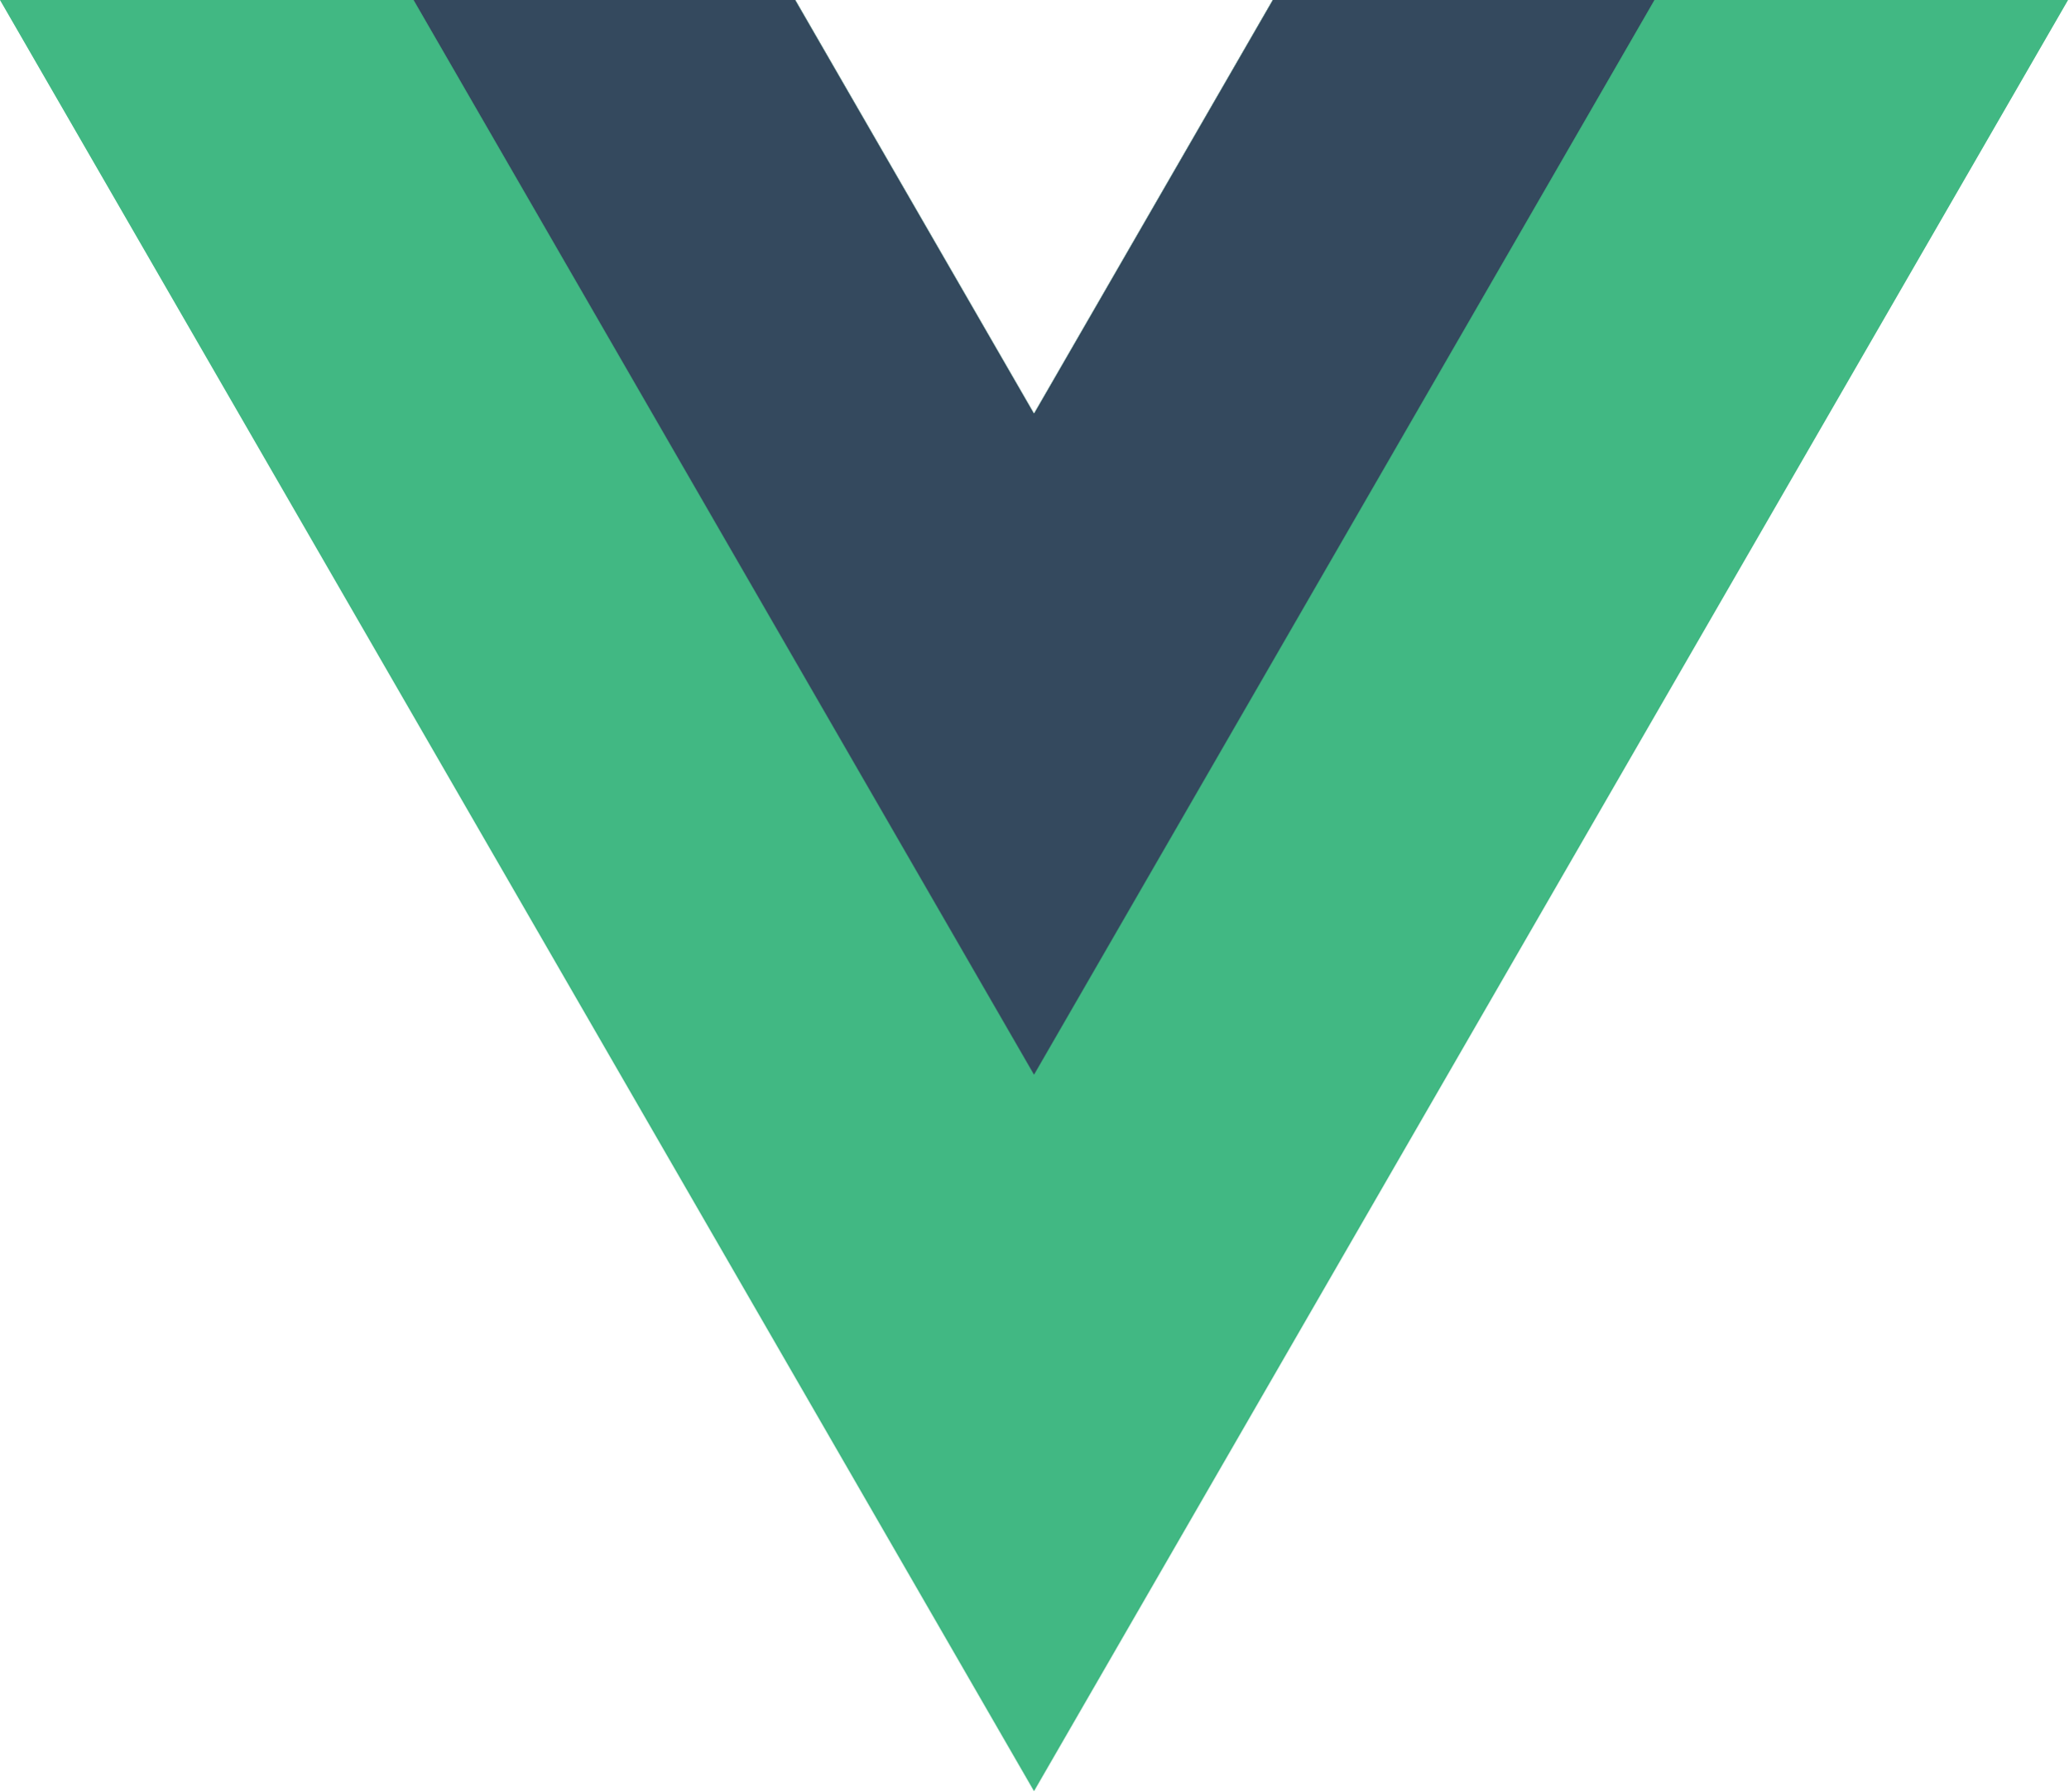
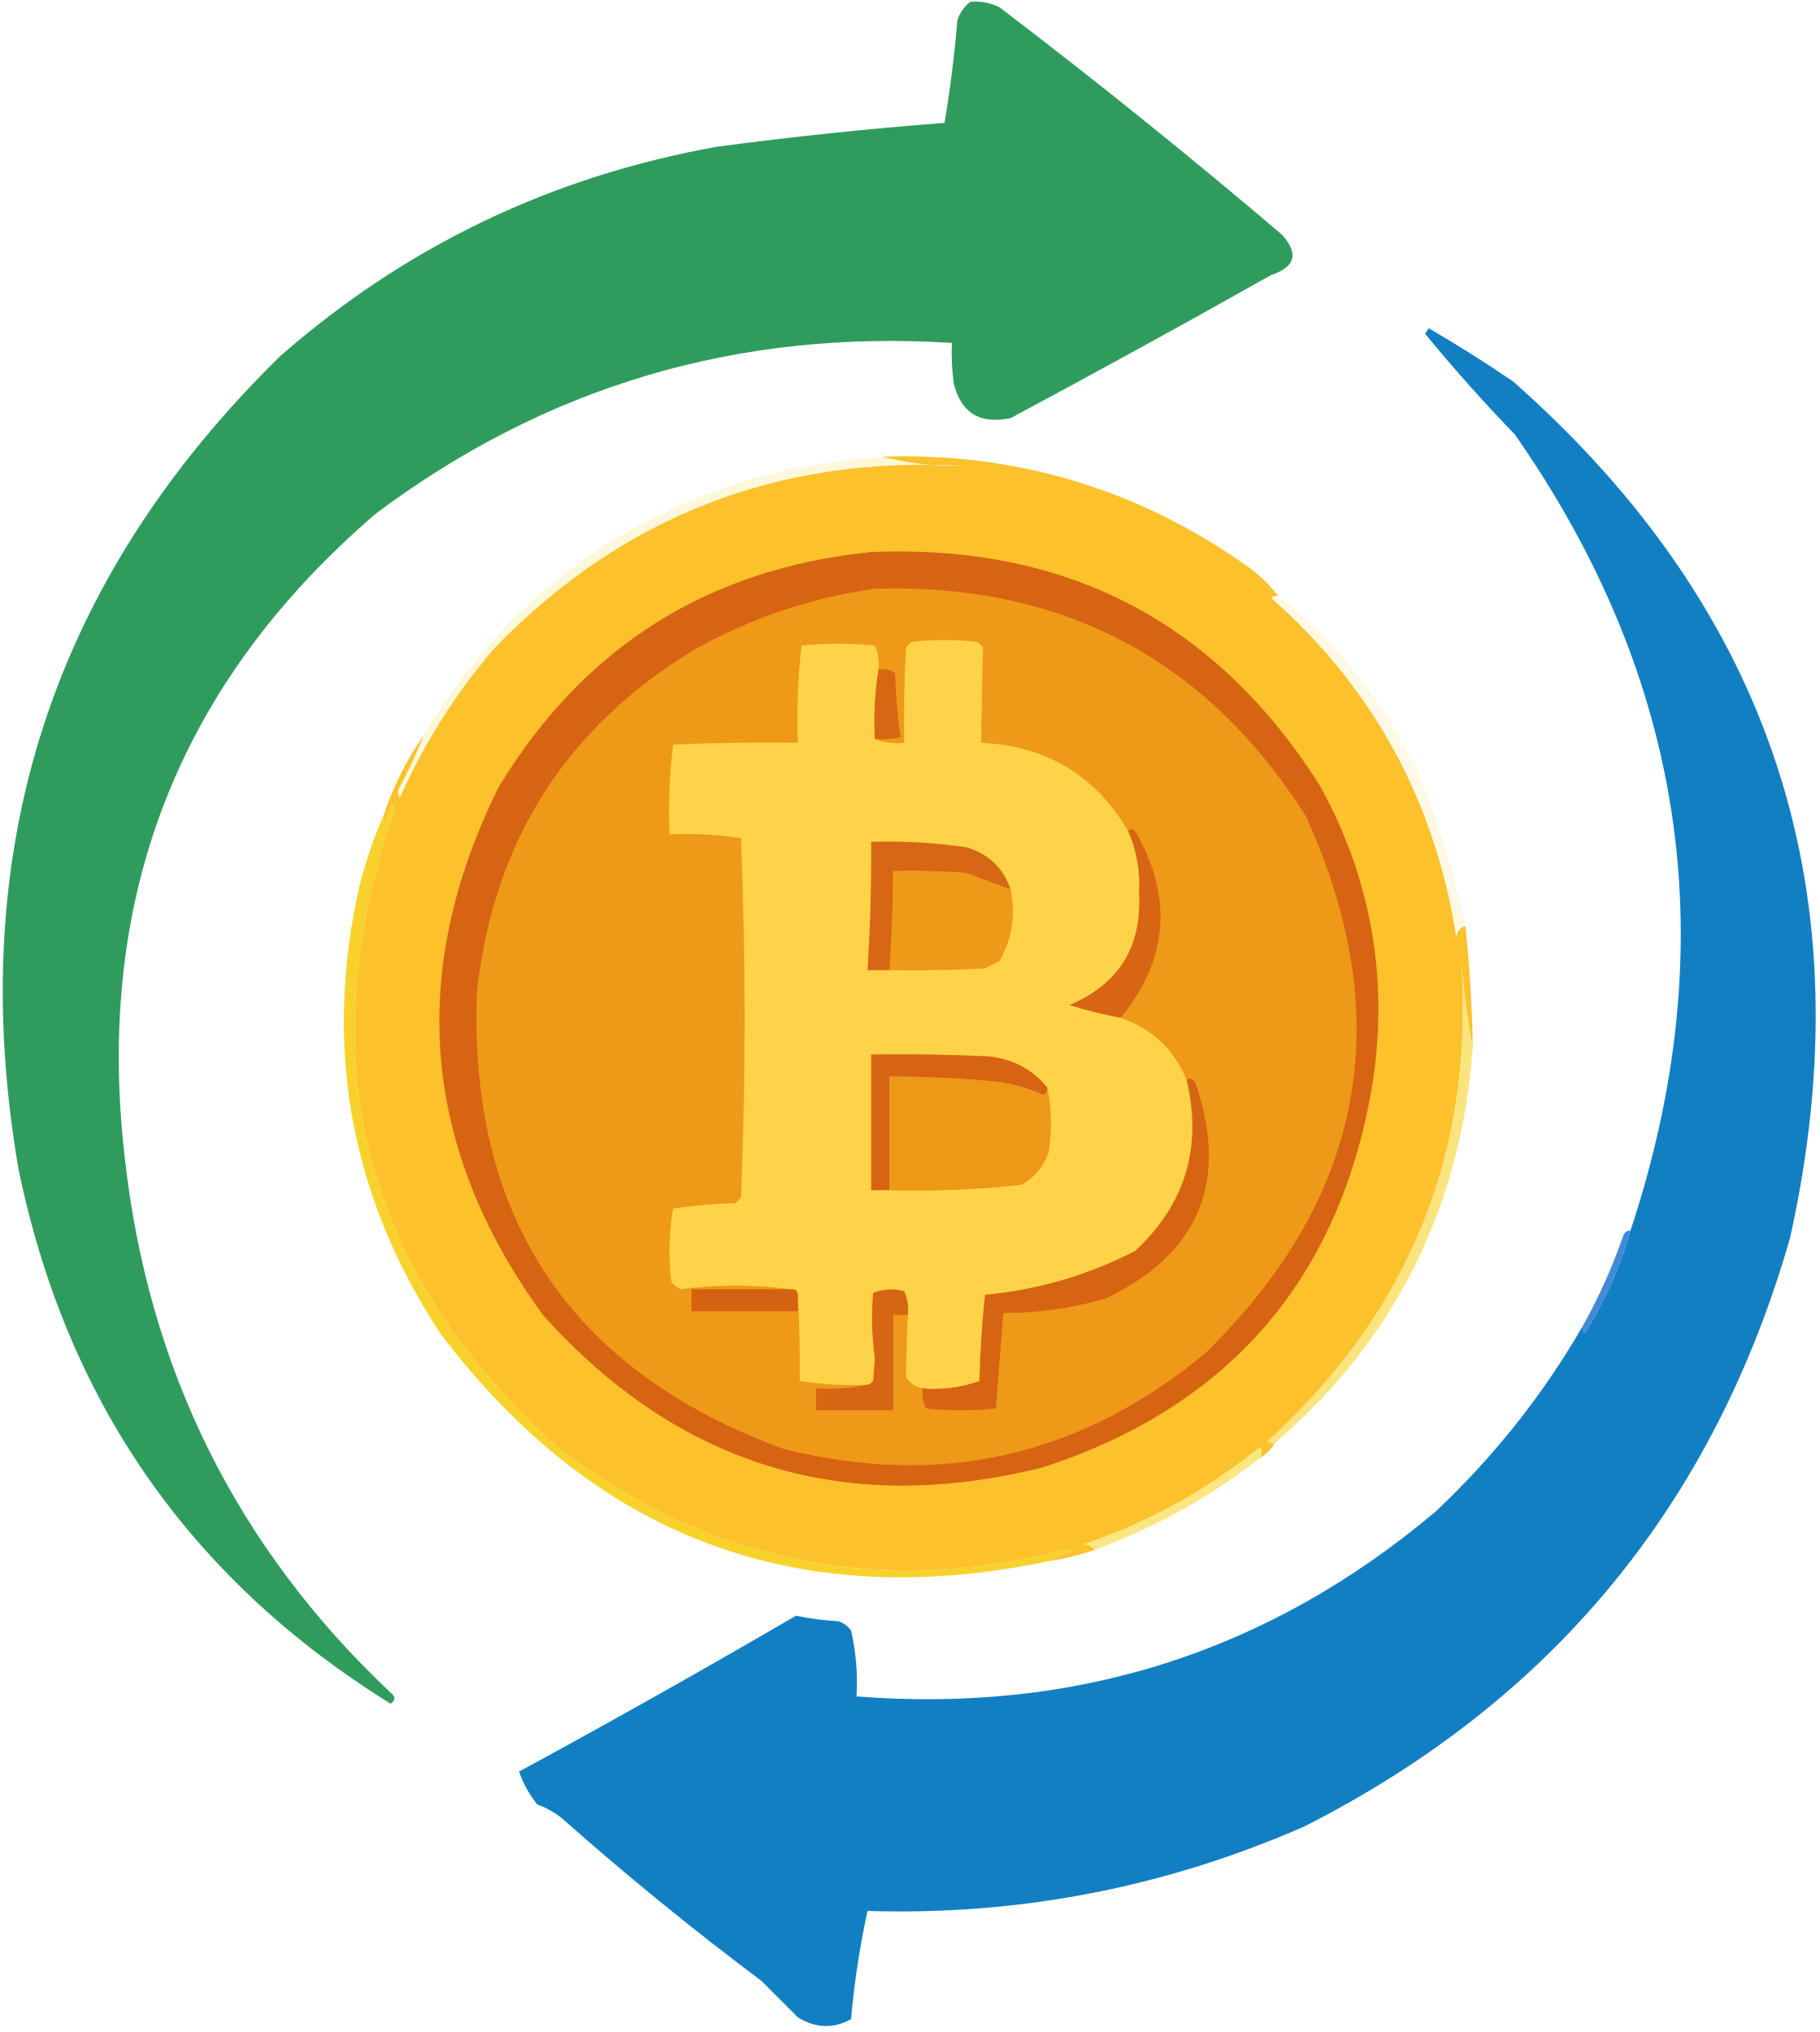
- <svg xmlns="http://www.w3.org/2000/svg" viewBox="0 0 261.76 226.69">
-   <path d="M161.096.001l-30.225 52.351L100.647.001H-.005l130.877 226.688L261.749.001z" fill="#41b883" />
-   <path d="M161.096.001l-30.225 52.351L100.647.001H52.346l78.526 136.01L209.398.001z" fill="#34495e" />
+ <svg xmlns="http://www.w3.org/2000/svg" version="1.1" width="496px" height="554px" style="shape-rendering:geometricPrecision; text-rendering:geometricPrecision; image-rendering:optimizeQuality; fill-rule:evenodd; clip-rule:evenodd">
+   <g>
+     <path style="opacity:1" fill="#2f9c5d" d="M 264.5,0.5 C 267.32,0.248 269.986,0.748 272.5,2C 298.715,21.947 324.382,42.613 349.5,64C 354.131,69.14 353.131,72.806 346.5,75C 322.962,88.268 299.295,101.268 275.5,114C 267.137,115.746 261.97,112.579 260,104.5C 259.501,100.848 259.335,97.182 259.5,93.5C 201.234,89.763 148.901,105.263 102.5,140C 48.654,186.177 25.82,244.677 34,315.5C 40.39,373.278 64.556,421.945 106.5,461.5C 107.833,462.5 107.833,463.5 106.5,464.5C 51.813,430.597 17.98,381.93 5,318.5C -9.8,231.908 14.033,158.075 76.5,97C 110.726,67.057 150.392,48.057 195.5,40C 216.149,37.246 236.816,35.08 257.5,33.5C 259.047,24.229 260.214,14.896 261,5.5C 261.697,3.416 262.864,1.749 264.5,0.5 Z" />
+   </g>
+   <g>
+     <path style="opacity:0.18" fill="#f8d02b" d="M 240.5,124.5 C 247.432,126.304 254.765,127.137 262.5,127C 212.291,124.207 169.791,140.707 135,176.5C 124.358,188.83 115.692,202.497 109,217.5C 108.333,216.5 108.333,215.5 109,214.5C 111.452,209.932 113.618,205.265 115.5,200.5C 135.816,166.145 165.149,142.979 203.5,131C 215.697,127.759 228.03,125.593 240.5,124.5 Z" />
+   </g>
+   <g>
+     <path style="opacity:0.125" fill="#f8d228" d="M 348.5,162.5 C 366.578,176.955 380.078,194.955 389,216.5C 393.428,228.277 396.928,240.277 399.5,252.5C 398.069,252.881 397.236,253.881 397,255.5C 391.218,218.421 374.384,187.588 346.5,163C 347.094,162.536 347.761,162.369 348.5,162.5 Z" />
+   </g>
+   <g>
+     <path style="opacity:0.612" fill="#f7d32b" d="M 401.5,285.5 C 398.335,329.163 380.335,365.163 347.5,393.5C 346.761,393.631 346.094,393.464 345.5,393C 385.392,356.68 402.892,311.514 398,257.5C 398.645,267.187 399.812,276.521 401.5,285.5 Z" />
+   </g>
+   <g>
+     <path style="opacity:0.78" fill="#0d69cb" d="M 444.5,335.5 C 441.682,345.467 437.515,354.801 432,363.5C 431.536,362.906 431.369,362.239 431.5,361.5C 435.834,353.723 439.501,345.557 442.5,337C 442.836,335.97 443.503,335.47 444.5,335.5 Z" />
+   </g>
+   <g>
+     <path style="opacity:1" fill="#f8d22b" d="M 286.5,425.5 C 217.83,440.111 162.33,419.444 120,363.5C 95.439,326.02 88.105,285.353 98,241.5C 99.701,234.893 101.868,228.56 104.5,222.5C 104.369,223.239 104.536,223.906 105,224.5C 105.471,222.754 106.138,221.087 107,219.5C 107.167,220 107.333,220.5 107.5,221C 83.906,289.182 98.906,347.182 152.5,395C 193.879,426.242 239.879,435.409 290.5,422.5C 291.167,422.667 291.833,422.833 292.5,423C 289.684,423.593 287.684,424.427 286.5,425.5 Z" />
+   </g>
+   <g>
+     <path style="opacity:1" fill="#fcc12b" d="M 240.5,124.5 C 276.86,123.345 309.86,133.178 339.5,154C 342.957,156.387 345.957,159.22 348.5,162.5C 347.761,162.369 347.094,162.536 346.5,163C 374.384,187.588 391.218,218.421 397,255.5C 397.236,253.881 398.069,252.881 399.5,252.5C 400.664,263.466 401.33,274.466 401.5,285.5C 399.812,276.521 398.645,267.187 398,257.5C 402.892,311.514 385.392,356.68 345.5,393C 346.094,393.464 346.761,393.631 347.5,393.5C 346.5,395.167 345.167,396.5 343.5,397.5C 344.087,396.233 344.087,395.233 343.5,394.5C 329.174,406.167 313.174,415.001 295.5,421C 296.737,421.232 297.737,421.732 298.5,422.5C 294.619,423.903 290.619,424.903 286.5,425.5C 287.684,424.427 289.684,423.593 292.5,423C 291.833,422.833 291.167,422.667 290.5,422.5C 239.879,435.409 193.879,426.242 152.5,395C 98.906,347.182 83.906,289.182 107.5,221C 107.333,220.5 107.167,220 107,219.5C 106.138,221.087 105.471,222.754 105,224.5C 104.536,223.906 104.369,223.239 104.5,222.5C 107.132,214.57 110.798,207.237 115.5,200.5C 113.618,205.265 111.452,209.932 109,214.5C 108.333,215.5 108.333,216.5 109,217.5C 115.692,202.497 124.358,188.83 135,176.5C 169.791,140.707 212.291,124.207 262.5,127C 254.765,127.137 247.432,126.304 240.5,124.5 Z" />
+   </g>
+   <g>
+     <path style="opacity:1" fill="#d66413" d="M 237.5,150.5 C 290.905,148.282 331.739,169.615 360,214.5C 374.032,240.169 378.699,267.503 374,296.5C 364.929,348.907 335.096,383.407 284.5,400C 230.51,413.555 185.01,399.722 148,358.5C 114.914,312.963 110.914,264.963 136,214.5C 159.167,176.329 193,154.996 237.5,150.5 Z" />
+   </g>
+   <g>
+     <path style="opacity:1" fill="#ee9918" d="M 238.5,160.5 C 289.647,158.985 328.814,179.652 356,222.5C 381.156,277.721 371.99,326.555 328.5,369C 294.583,397.121 256.25,405.788 213.5,395C 155.6,373.708 127.767,332.208 130,270.5C 134.492,229.384 154.326,198.217 189.5,177C 204.94,168.429 221.274,162.929 238.5,160.5 Z" />
+   </g>
+   <g>
+     <path style="opacity:1" fill="#d66514" d="M 247.5,358.5 C 246.167,358.5 244.833,358.5 243.5,358.5C 243.5,367.167 243.5,375.833 243.5,384.5C 236.5,384.5 229.5,384.5 222.5,384.5C 222.5,382.5 222.5,380.5 222.5,378.5C 227.363,378.819 232.03,378.486 236.5,377.5C 237.117,377.389 237.617,377.056 238,376.5C 238.167,374.5 238.333,372.5 238.5,370.5C 237.667,364.509 237.5,358.509 238,352.5C 240.737,351.39 243.571,351.223 246.5,352C 247.423,354.041 247.756,356.208 247.5,358.5 Z" />
+   </g>
+   <g>
+     <path style="opacity:1" fill="#d56212" d="M 215.5,351.5 C 216.492,351.328 217.158,351.662 217.5,352.5C 217.5,354.167 217.5,355.833 217.5,357.5C 207.833,357.5 198.167,357.5 188.5,357.5C 188.5,355.5 188.5,353.5 188.5,351.5C 197.5,351.5 206.5,351.5 215.5,351.5 Z" />
+   </g>
+   <g>
+     <path style="opacity:1" fill="#d66413" d="M 251.5,378.5 C 256.866,378.958 262.033,378.291 267,376.5C 267.183,368.588 267.683,360.754 268.5,353C 283.029,351.621 296.696,347.621 309.5,341C 323.121,328.297 327.788,312.797 323.5,294.5C 324.329,293.668 325.162,294.001 326,295.5C 335.022,322.281 326.856,341.781 301.5,354C 292.366,356.638 283.033,357.972 273.5,358C 272.833,366.667 272.167,375.333 271.5,384C 265.167,384.667 258.833,384.667 252.5,384C 251.594,382.301 251.261,380.467 251.5,378.5 Z" />
+   </g>
+   <g>
+     <path style="opacity:1" fill="#d76513" d="M 305.5,277.5 C 300.769,276.646 296.102,275.48 291.5,274C 304.985,268.338 311.318,258.171 310.5,243.5C 310.859,237.552 309.859,231.886 307.5,226.5C 308.329,225.668 309.162,226.001 310,227.5C 319.785,245.239 318.285,261.906 305.5,277.5 Z" />
+   </g>
+   <g>
+     <path style="opacity:1" fill="#fed348" d="M 307.5,226.5 C 309.859,231.886 310.859,237.552 310.5,243.5C 311.318,258.171 304.985,268.338 291.5,274C 296.102,275.48 300.769,276.646 305.5,277.5C 314.129,280.465 320.129,286.131 323.5,294.5C 327.788,312.797 323.121,328.297 309.5,341C 296.696,347.621 283.029,351.621 268.5,353C 267.683,360.754 267.183,368.588 267,376.5C 262.033,378.291 256.866,378.958 251.5,378.5C 249.629,378.141 248.129,377.141 247,375.5C 247.03,369.852 247.197,364.185 247.5,358.5C 247.756,356.208 247.423,354.041 246.5,352C 243.571,351.223 240.737,351.39 238,352.5C 237.5,358.509 237.667,364.509 238.5,370.5C 238.333,372.5 238.167,374.5 238,376.5C 237.617,377.056 237.117,377.389 236.5,377.5C 230.242,377.81 224.076,377.476 218,376.5C 218.094,368.327 217.927,360.327 217.5,352.5C 217.158,351.662 216.492,351.328 215.5,351.5C 205.628,350.181 195.628,350.181 185.5,351.5C 184.522,351.023 183.689,350.357 183,349.5C 182.205,342.782 182.372,336.116 183.5,329.5C 189.138,328.67 194.804,328.17 200.5,328C 201,327.5 201.5,327 202,326.5C 203.307,293.844 203.307,261.178 202,228.5C 195.59,227.522 189.09,227.189 182.5,227.5C 182.184,219.248 182.518,211.081 183.5,203C 194.828,202.5 206.162,202.333 217.5,202.5C 217.183,193.582 217.516,184.749 218.5,176C 225.167,175.333 231.833,175.333 238.5,176C 239.423,178.041 239.756,180.208 239.5,182.5C 238.51,188.645 238.177,194.978 238.5,201.5C 240.948,202.473 243.615,202.806 246.5,202.5C 246.334,193.827 246.5,185.16 247,176.5C 247.5,176 248,175.5 248.5,175C 254.5,174.333 260.5,174.333 266.5,175C 267,175.5 267.5,176 268,176.5C 267.748,185.141 267.581,193.808 267.5,202.5C 285.304,203.389 298.637,211.389 307.5,226.5 Z" />
+   </g>
+   <g>
+     <path style="opacity:1" fill="#ed9817" d="M 285.5,296.5 C 286.652,301.985 286.818,307.651 286,313.5C 284.813,317.709 282.313,320.876 278.5,323C 266.543,324.338 254.543,324.838 242.5,324.5C 242.5,314.167 242.5,303.833 242.5,293.5C 252.522,293.511 262.522,294.011 272.5,295C 276.648,295.661 280.648,296.827 284.5,298.5C 285.298,298.043 285.631,297.376 285.5,296.5 Z" />
+   </g>
+   <g>
+     <path style="opacity:1" fill="#d66413" d="M 285.5,296.5 C 285.631,297.376 285.298,298.043 284.5,298.5C 280.648,296.827 276.648,295.661 272.5,295C 262.522,294.011 252.522,293.511 242.5,293.5C 242.5,303.833 242.5,314.167 242.5,324.5C 240.833,324.5 239.167,324.5 237.5,324.5C 237.5,312.167 237.5,299.833 237.5,287.5C 248.172,287.333 258.839,287.5 269.5,288C 276.089,288.68 281.422,291.514 285.5,296.5 Z" />
+   </g>
+   <g>
+     <path style="opacity:1" fill="#ee9918" d="M 275.5,242.5 C 276.961,249.245 275.961,255.745 272.5,262C 271.167,262.667 269.833,263.333 268.5,264C 259.84,264.5 251.173,264.666 242.5,264.5C 243.107,255.513 243.44,246.513 243.5,237.5C 250.175,237.334 256.842,237.5 263.5,238C 267.873,239.719 271.873,241.219 275.5,242.5 Z" />
+   </g>
+   <g>
+     <path style="opacity:1" fill="#d76714" d="M 275.5,242.5 C 271.873,241.219 267.873,239.719 263.5,238C 256.842,237.5 250.175,237.334 243.5,237.5C 243.44,246.513 243.107,255.513 242.5,264.5C 240.5,264.5 238.5,264.5 236.5,264.5C 237.233,252.848 237.566,241.181 237.5,229.5C 246.213,229.248 254.88,229.748 263.5,231C 269.548,232.83 273.548,236.663 275.5,242.5 Z" />
+   </g>
+   <g>
+     <path style="opacity:1" fill="#d76712" d="M 239.5,182.5 C 241.144,182.286 242.644,182.62 244,183.5C 244.19,189.416 244.69,195.249 245.5,201C 243.19,201.497 240.857,201.663 238.5,201.5C 238.177,194.978 238.51,188.645 239.5,182.5 Z" />
+   </g>
+   <g>
+     <path style="opacity:0.6" fill="#f9d72b" d="M 343.5,397.5 C 329.86,408.156 314.86,416.49 298.5,422.5C 297.737,421.732 296.737,421.232 295.5,421C 313.174,415.001 329.174,406.167 343.5,394.5C 344.087,395.233 344.087,396.233 343.5,397.5 Z" />
+   </g>
+   <g>
+     <path style="opacity:1" fill="#127fc3" d="M 431.5,361.5 C 431.369,362.239 431.536,362.906 432,363.5C 437.515,354.801 441.682,345.467 444.5,335.5C 470.229,257.768 459.729,185.434 413,118.5C 404.392,109.568 396.225,100.401 388.5,91C 388.833,90.5 389.167,90 389.5,89.5C 397.348,94.059 405.015,98.892 412.5,104C 483.5,166.675 508.667,244.508 488,337.5C 467.138,410.351 422.971,463.851 355.5,498C 317.614,514.593 277.948,522.26 236.5,521C 234.407,530.583 232.907,540.416 232,550.5C 227.181,553.157 222.347,552.991 217.5,550C 214.167,546.667 210.833,543.333 207.5,540C 188.92,526.09 170.92,511.424 153.5,496C 151.404,494.234 149.071,492.901 146.5,492C 144.312,489.29 142.645,486.29 141.5,483C 166.878,469.227 192.044,455.061 217,440.5C 220.745,441.297 224.579,441.797 228.5,442C 229.931,442.465 231.097,443.299 232,444.5C 233.361,450.407 233.861,456.407 233.5,462.5C 293.336,467.224 346.003,450.391 391.5,412C 407.418,396.949 420.752,380.115 431.5,361.5 Z" />
+   </g>
</svg>
